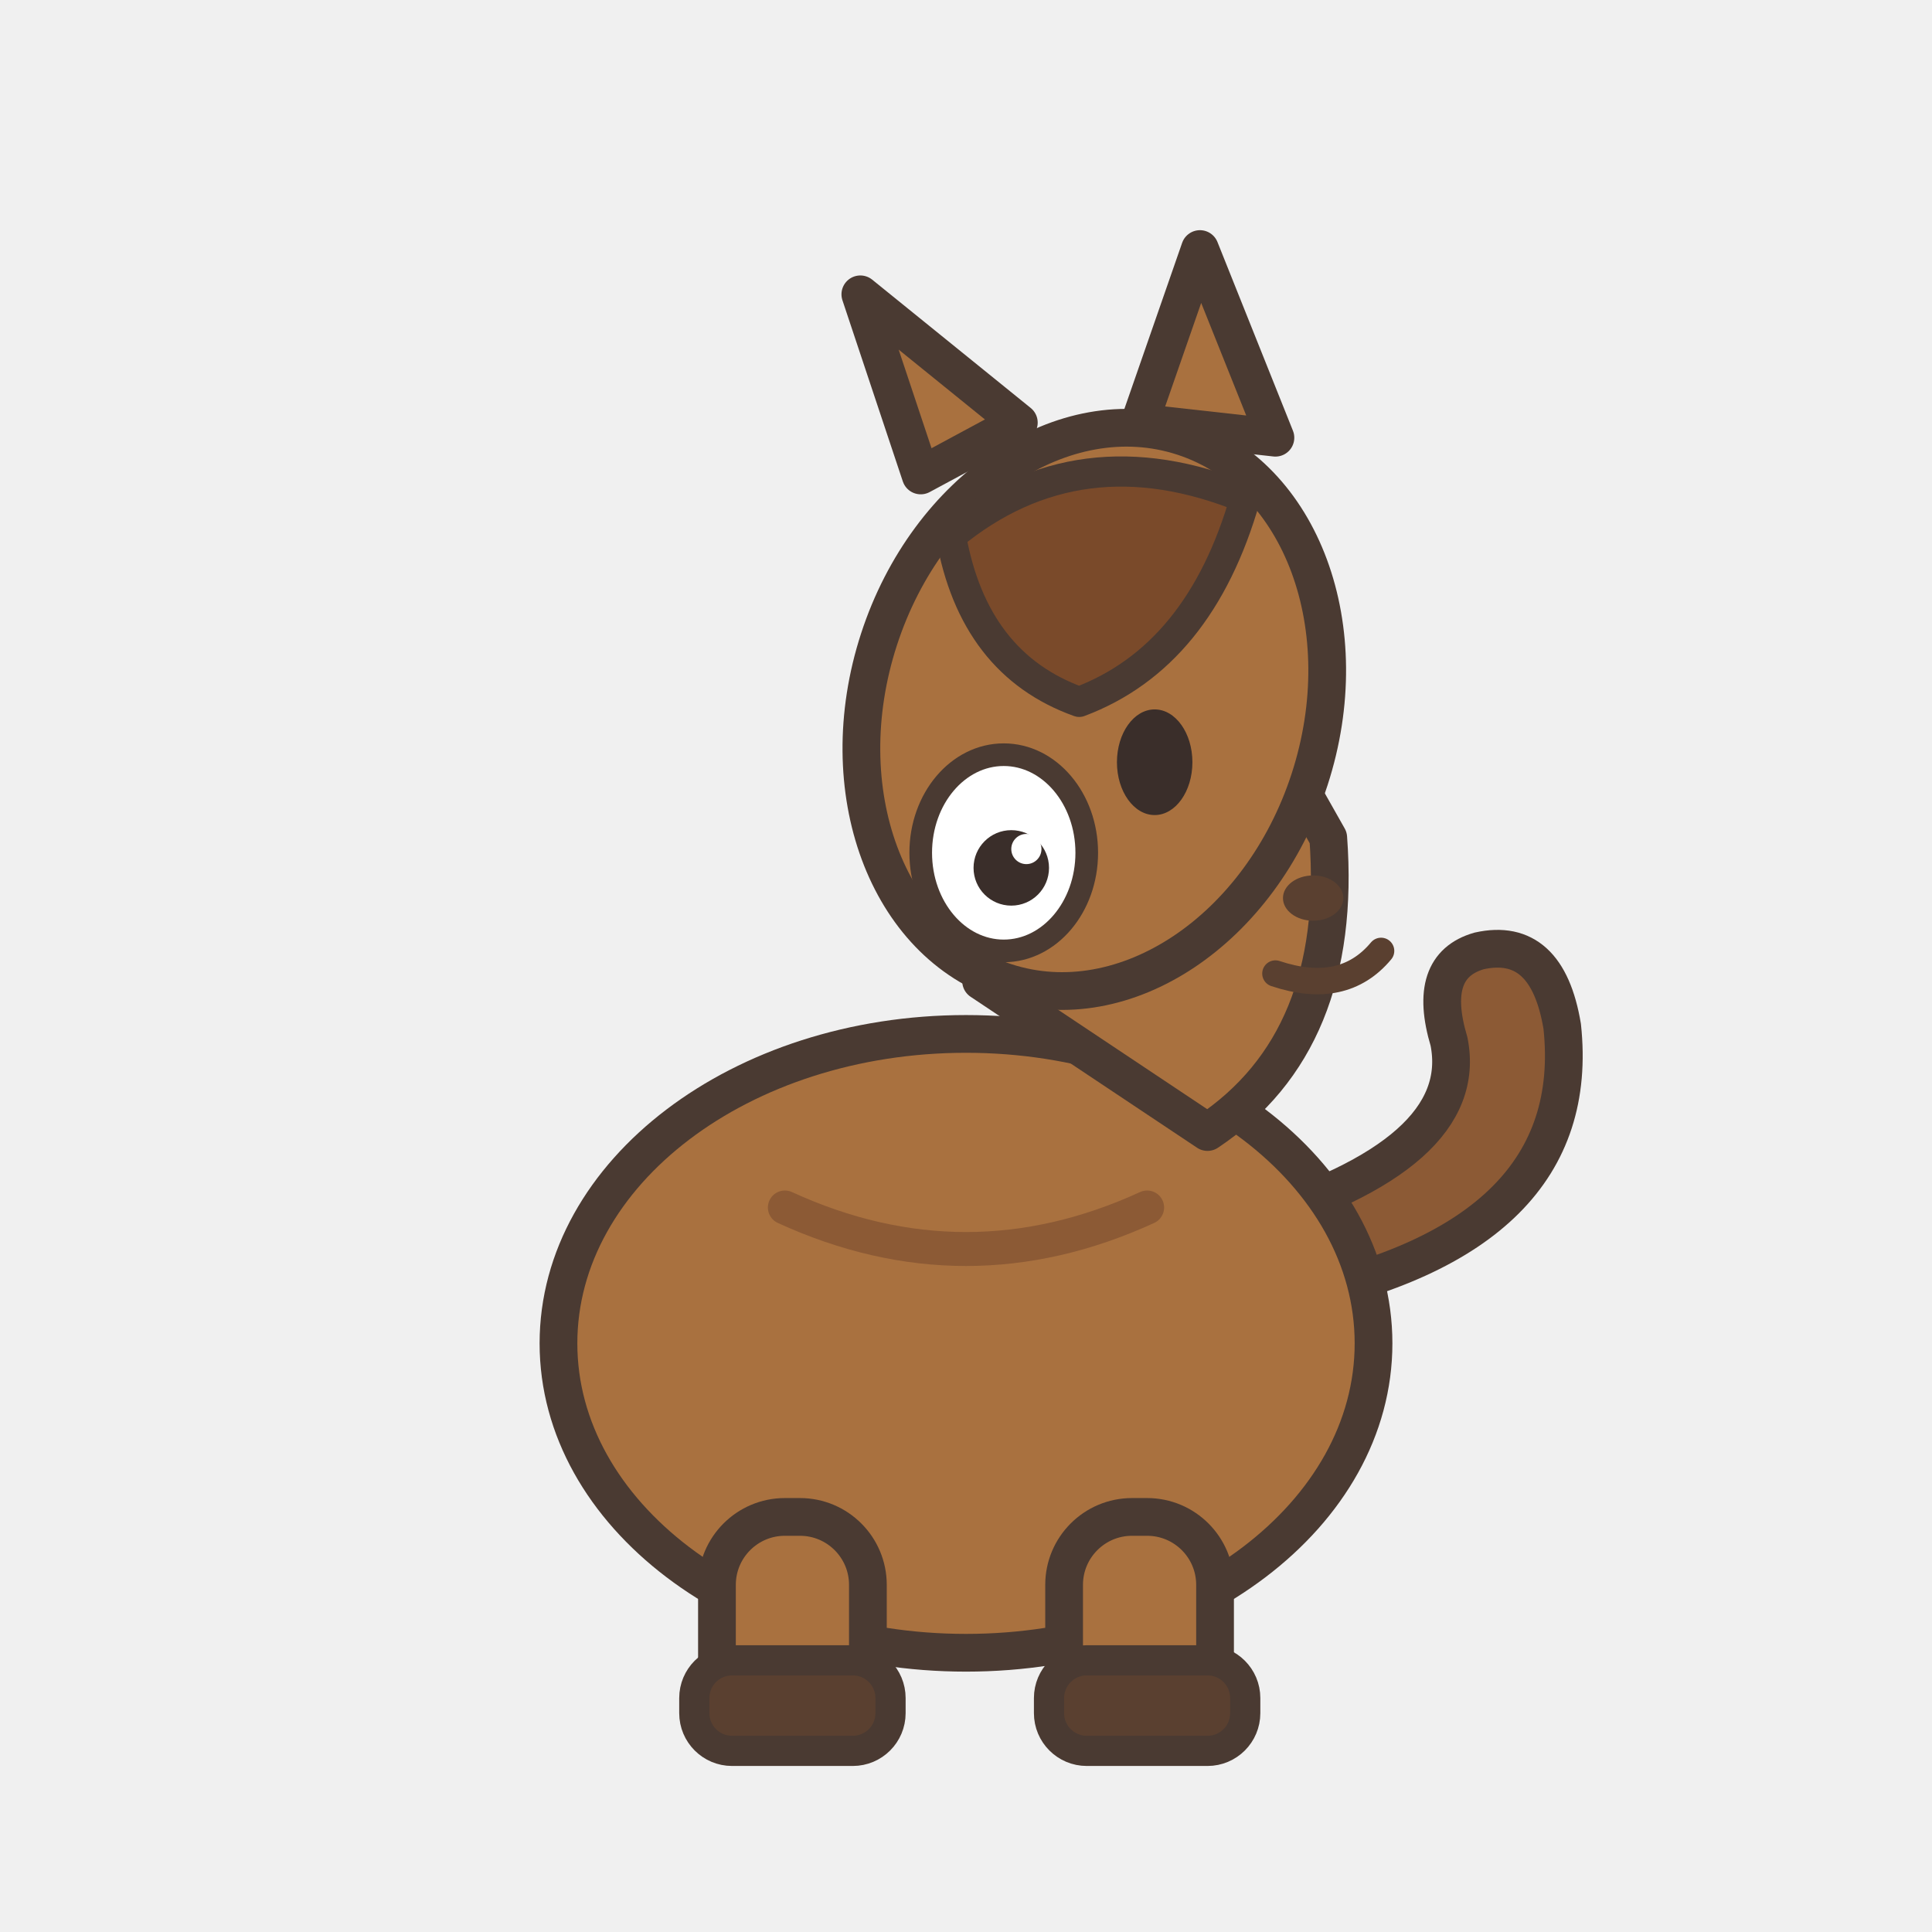
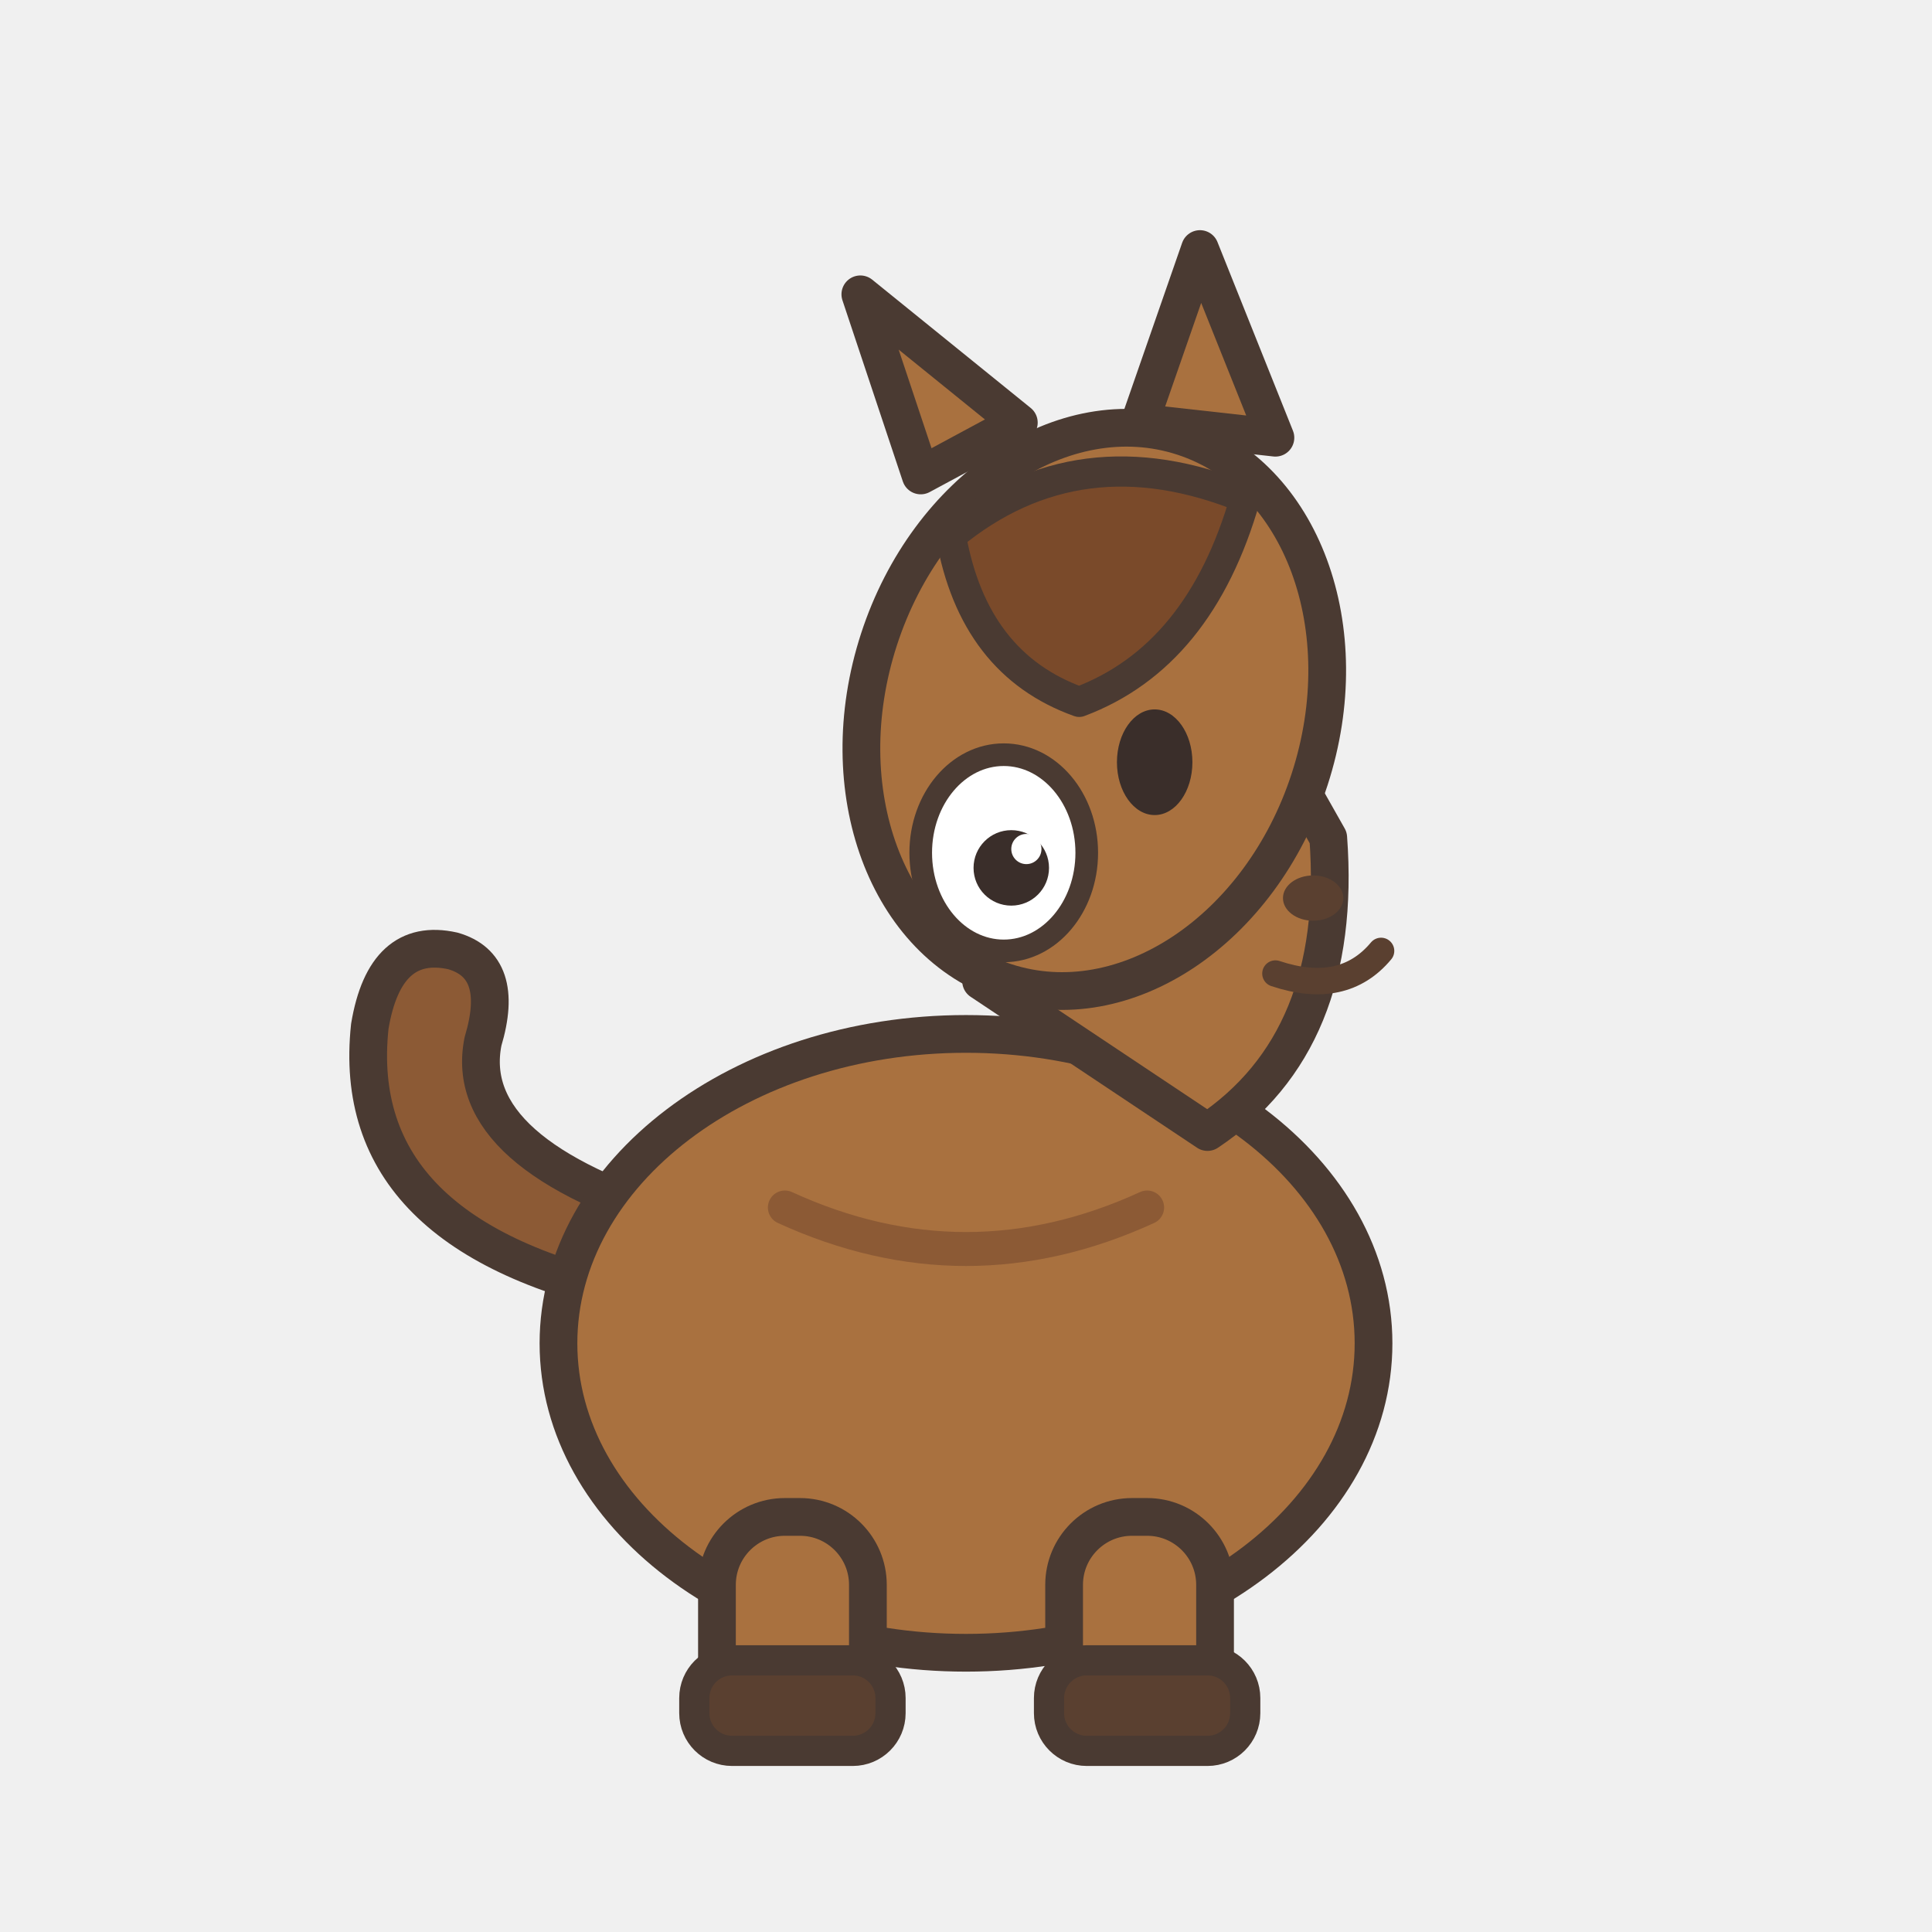
<svg xmlns="http://www.w3.org/2000/svg" viewBox="0 0 512 512" width="512" height="512">
  <g stroke="#4a3a32" stroke-width="10" stroke-linejoin="round" stroke-linecap="round">
-     <path d="M342 344 Q420 328 414 272 Q410 248 392 252 Q378 256 384 276 Q390 306 330 324 Z" fill="#8c5a35" />
+     <path d="M170 344 Q92 328 98 272 Q102 248 120 252 Q134 256 128 276 Q122 306 182 324 Z" fill="#8c5a35" />
    <ellipse cx="256" cy="356" rx="108" ry="82" fill="#a9713f" />
    <rect x="190" y="402" width="40" height="58" rx="18" fill="#a9713f" />
    <rect x="282" y="402" width="40" height="58" rx="18" fill="#a9713f" />
    <rect x="184" y="440" width="52" height="24" rx="10" fill="#5a4030" stroke-width="8" />
    <rect x="278" y="440" width="52" height="24" rx="10" fill="#5a4030" stroke-width="8" />
    <path d="M320 300 Q356 276 352 222 L326 176 Q312 156 286 168 L260 260 Z" fill="#a9713f" />
    <ellipse cx="290" cy="188" rx="60" ry="76" fill="#a9713f" transform="rotate(18 290 188)" />
    <path d="M244 126 L228 78 L270 112 Z" fill="#a9713f" />
    <path d="M302 112 L318 66 L338 116 Z" fill="#a9713f" />
    <path d="M252 142 Q286 114 330 132 Q318 174 286 186 Q258 176 252 142 Z" fill="#7a4a2a" stroke-width="8" />
    <ellipse cx="306" cy="202" rx="10" ry="14" fill="#3a2e2a" stroke="none" />
    <ellipse cx="266" cy="226" rx="22" ry="26" fill="#ffffff" stroke-width="6" />
    <circle cx="268" cy="230" r="10" fill="#3a2e2a" stroke="none" />
    <circle cx="272" cy="225" r="4" fill="#ffffff" stroke="none" />
    <ellipse cx="348" cy="238" rx="8" ry="6" fill="#5a4030" stroke="none" />
    <path d="M338 258 Q356 264 366 252" fill="none" stroke="#5a4030" stroke-width="7" />
    <path d="M208 320 Q256 342 304 320" fill="none" stroke="#8c5a35" stroke-width="9" />
  </g>
</svg>
